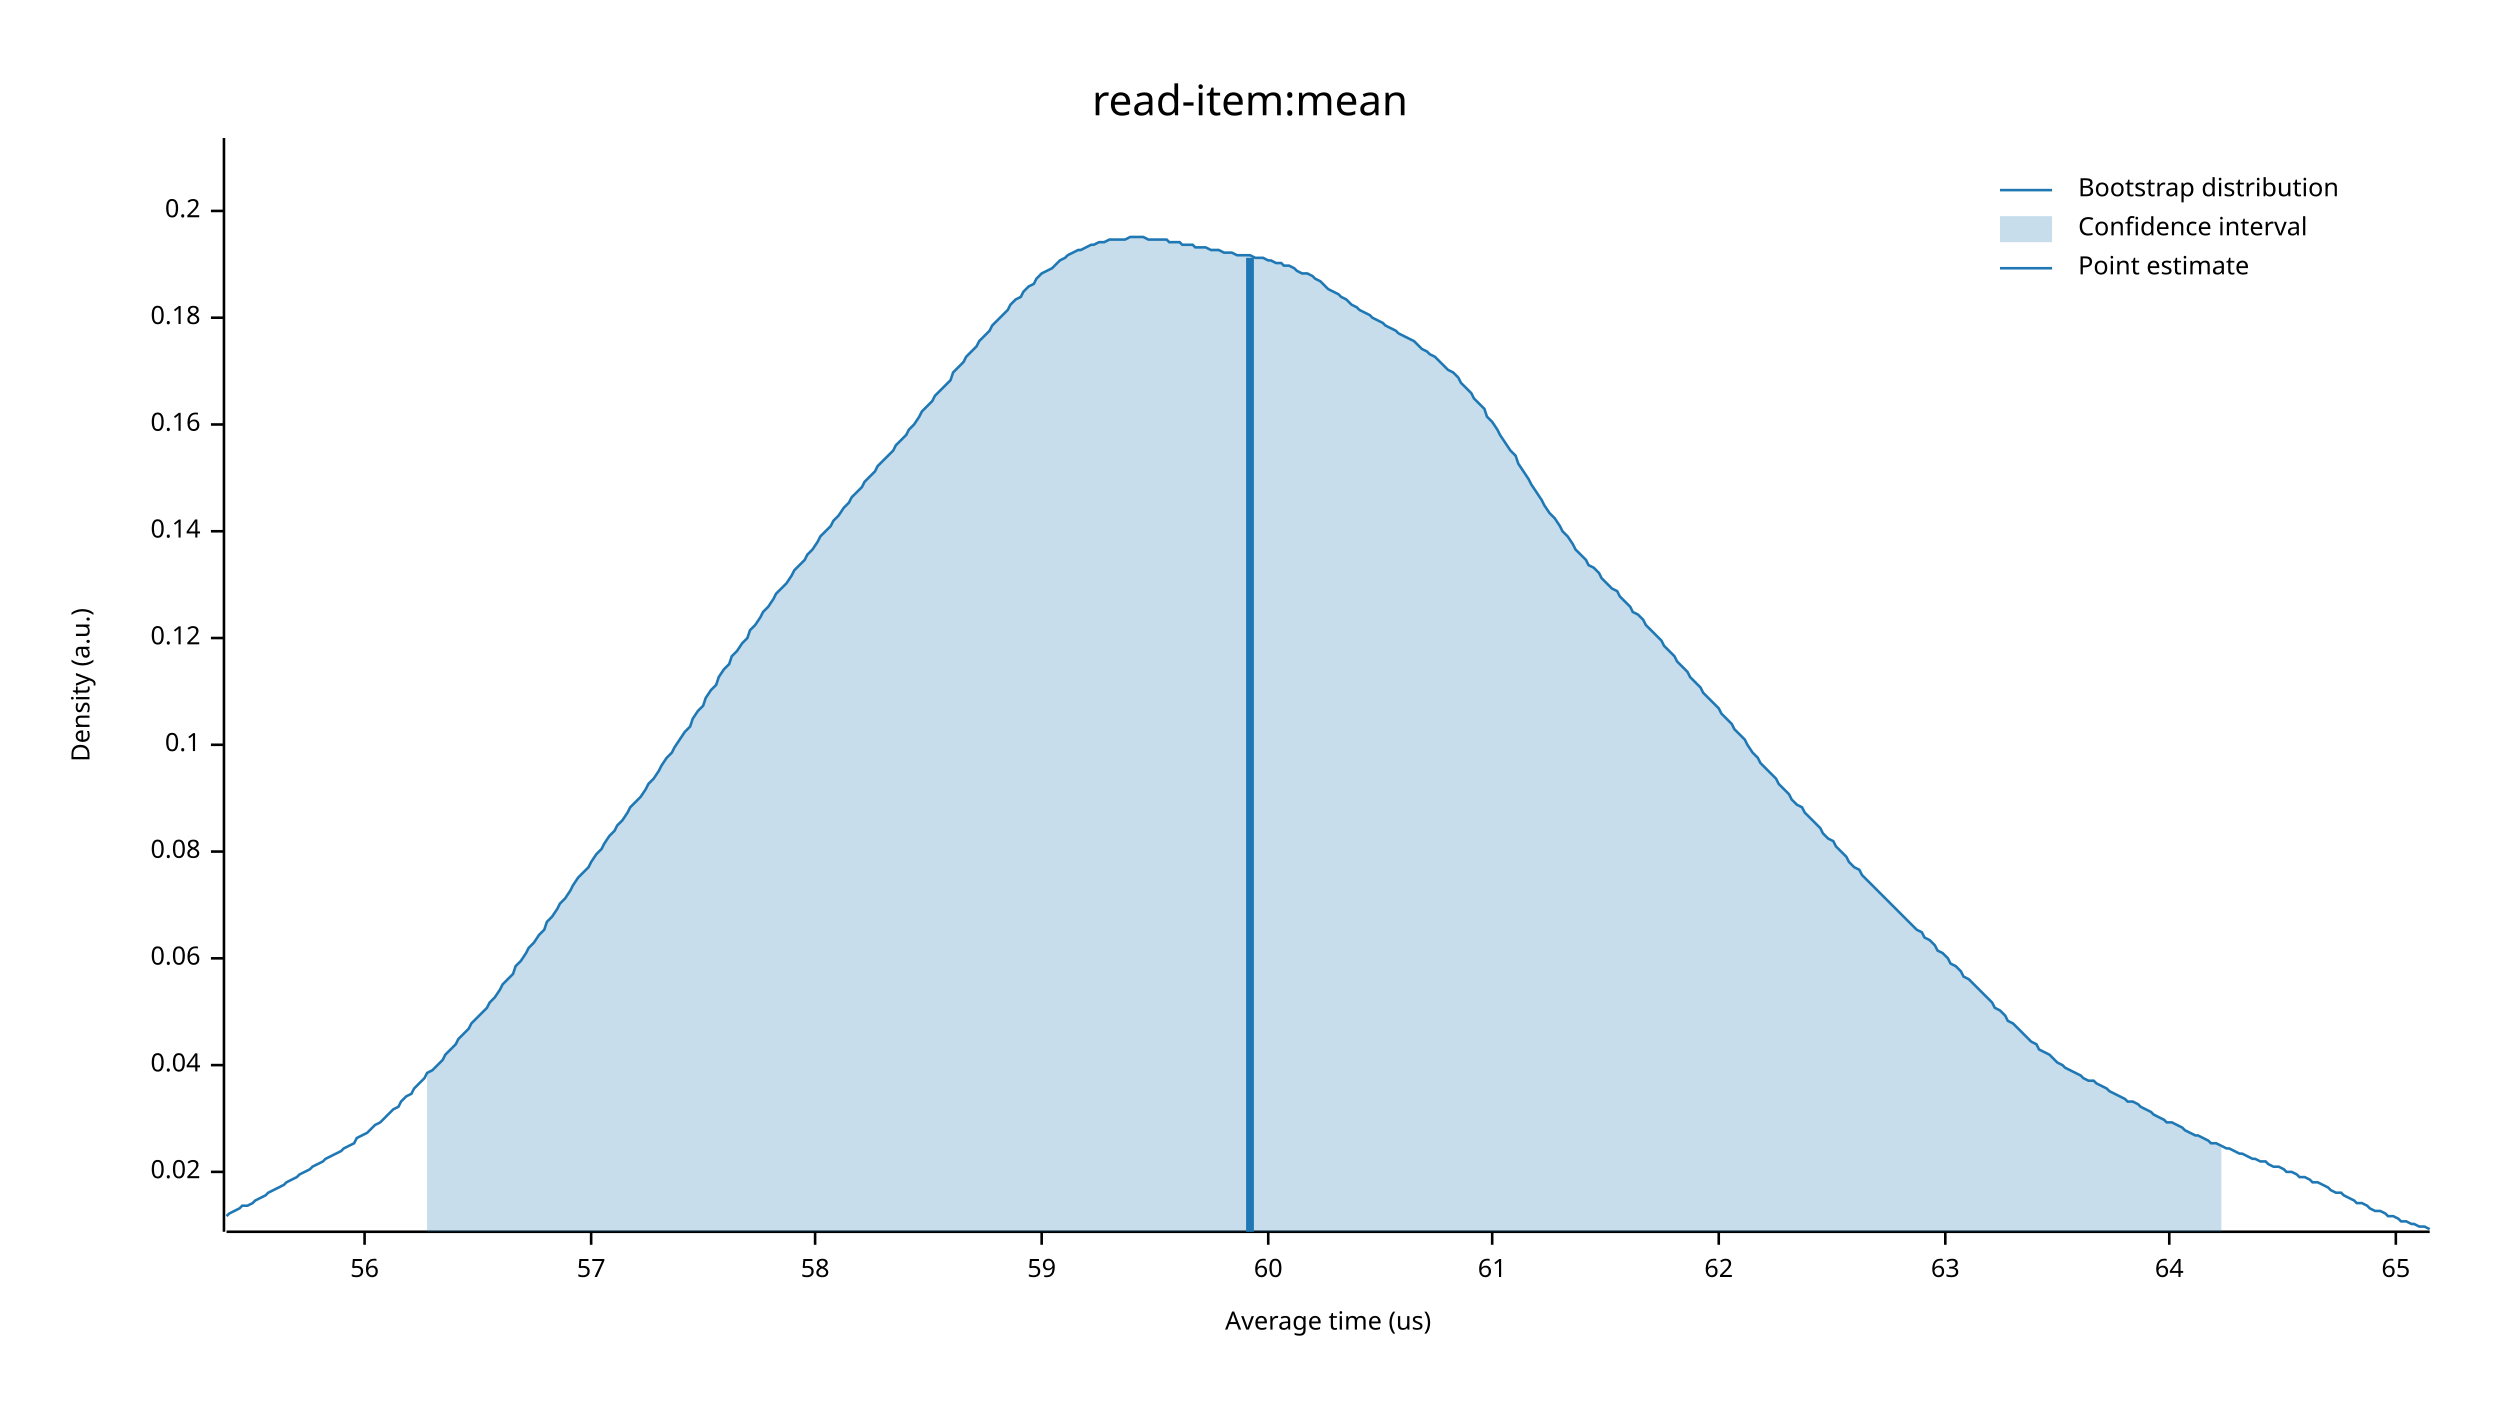
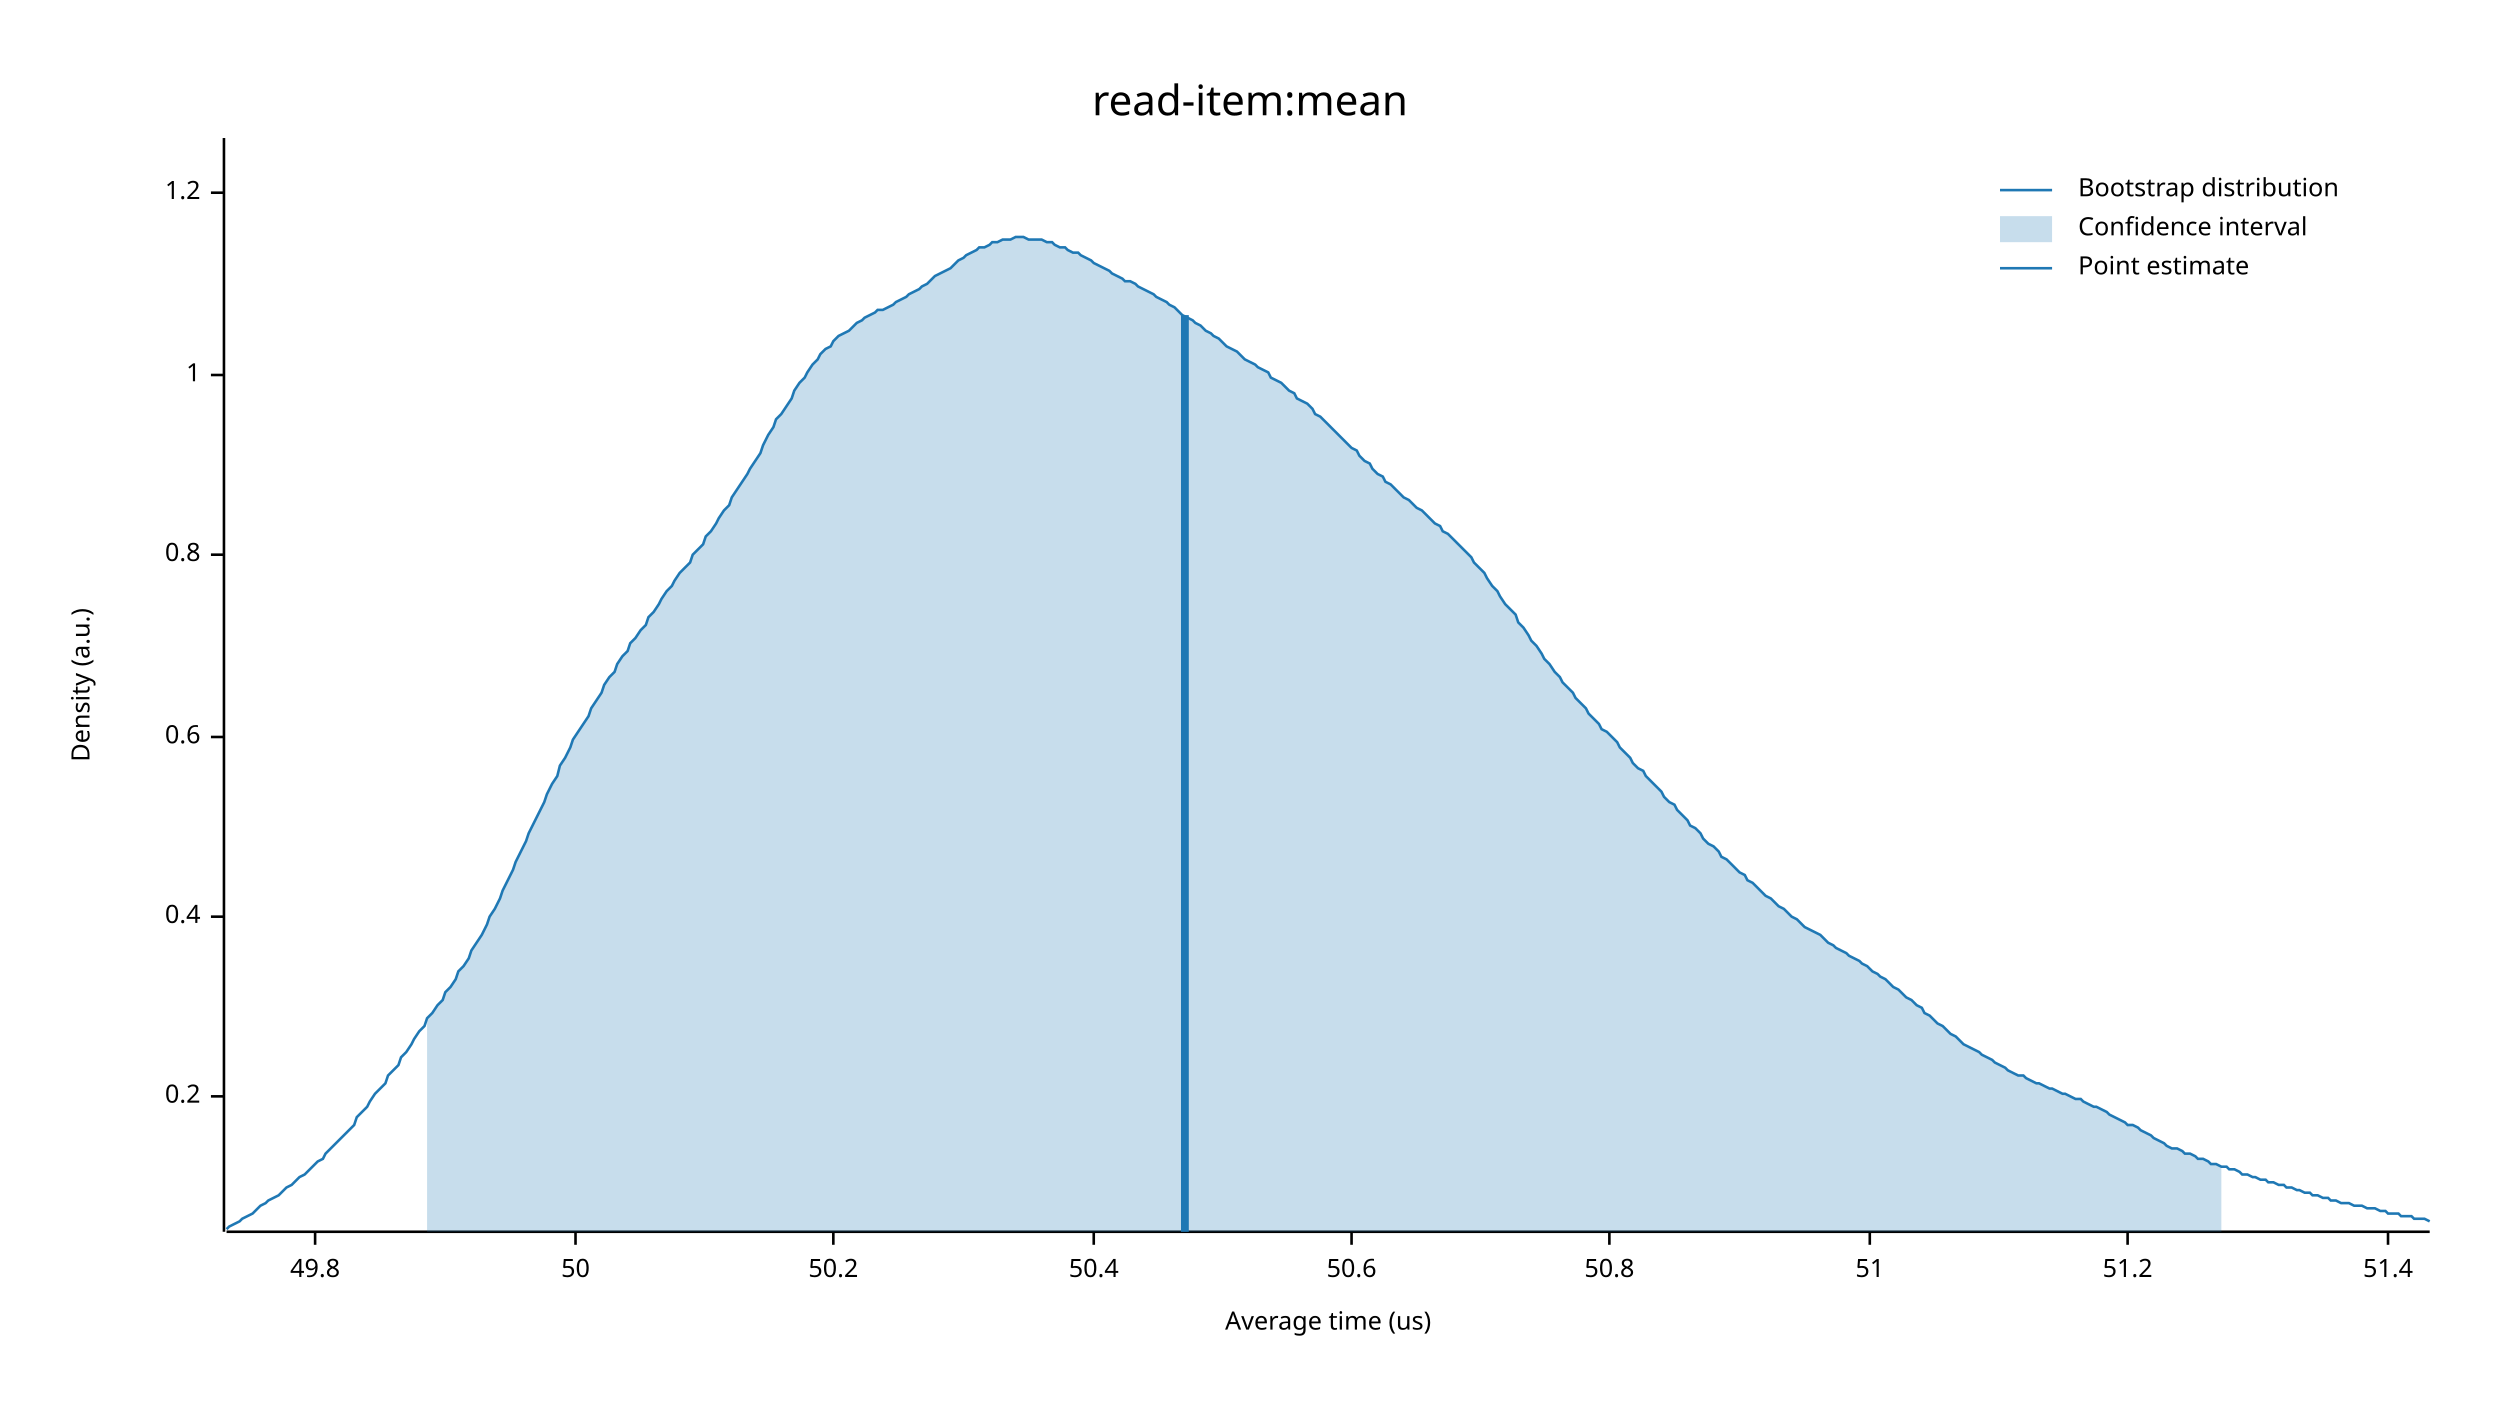
<svg xmlns="http://www.w3.org/2000/svg" width="960" height="540" viewBox="0 0 960 540">
  <text x="480" y="32" dy="0.76em" text-anchor="middle" font-family="sans-serif" font-size="16.129" opacity="1" fill="#000000">
read-item:mean
</text>
  <text x="27" y="263" dy="0.76em" text-anchor="middle" font-family="sans-serif" font-size="9.677" opacity="1" fill="#000000" transform="rotate(270, 27, 263)">
Density (a.u.)
</text>
  <text x="510" y="513" dy="-0.5ex" text-anchor="middle" font-family="sans-serif" font-size="9.677" opacity="1" fill="#000000">
Average time (us)
</text>
  <polyline fill="none" opacity="1" stroke="#000000" stroke-width="1" points="86,53 86,473 " />
-   <text x="77" y="450" dy="0.5ex" text-anchor="end" font-family="sans-serif" font-size="9.677" opacity="1" fill="#000000">
- 0.02
- </text>
-   <polyline fill="none" opacity="1" stroke="#000000" stroke-width="1" points="81,450 86,450 " />
-   <text x="77" y="409" dy="0.5ex" text-anchor="end" font-family="sans-serif" font-size="9.677" opacity="1" fill="#000000">
- 0.04
- </text>
-   <polyline fill="none" opacity="1" stroke="#000000" stroke-width="1" points="81,409 86,409 " />
-   <text x="77" y="368" dy="0.5ex" text-anchor="end" font-family="sans-serif" font-size="9.677" opacity="1" fill="#000000">
- 0.06
- </text>
-   <polyline fill="none" opacity="1" stroke="#000000" stroke-width="1" points="81,368 86,368 " />
-   <text x="77" y="327" dy="0.5ex" text-anchor="end" font-family="sans-serif" font-size="9.677" opacity="1" fill="#000000">
- 0.08
- </text>
-   <polyline fill="none" opacity="1" stroke="#000000" stroke-width="1" points="81,327 86,327 " />
-   <text x="77" y="286" dy="0.5ex" text-anchor="end" font-family="sans-serif" font-size="9.677" opacity="1" fill="#000000">
- 0.1
- </text>
-   <polyline fill="none" opacity="1" stroke="#000000" stroke-width="1" points="81,286 86,286 " />
-   <text x="77" y="245" dy="0.5ex" text-anchor="end" font-family="sans-serif" font-size="9.677" opacity="1" fill="#000000">
- 0.12
- </text>
-   <polyline fill="none" opacity="1" stroke="#000000" stroke-width="1" points="81,245 86,245 " />
-   <text x="77" y="204" dy="0.5ex" text-anchor="end" font-family="sans-serif" font-size="9.677" opacity="1" fill="#000000">
- 0.14
- </text>
-   <polyline fill="none" opacity="1" stroke="#000000" stroke-width="1" points="81,204 86,204 " />
-   <text x="77" y="163" dy="0.5ex" text-anchor="end" font-family="sans-serif" font-size="9.677" opacity="1" fill="#000000">
- 0.16
- </text>
-   <polyline fill="none" opacity="1" stroke="#000000" stroke-width="1" points="81,163 86,163 " />
-   <text x="77" y="122" dy="0.5ex" text-anchor="end" font-family="sans-serif" font-size="9.677" opacity="1" fill="#000000">
- 0.18
- </text>
-   <polyline fill="none" opacity="1" stroke="#000000" stroke-width="1" points="81,122 86,122 " />
-   <text x="77" y="81" dy="0.5ex" text-anchor="end" font-family="sans-serif" font-size="9.677" opacity="1" fill="#000000">
+   <text x="77" y="421" dy="0.5ex" text-anchor="end" font-family="sans-serif" font-size="9.677" opacity="1" fill="#000000">
0.2
</text>
-   <polyline fill="none" opacity="1" stroke="#000000" stroke-width="1" points="81,81 86,81 " />
+   <polyline fill="none" opacity="1" stroke="#000000" stroke-width="1" points="81,421 86,421 " />
+   <text x="77" y="352" dy="0.5ex" text-anchor="end" font-family="sans-serif" font-size="9.677" opacity="1" fill="#000000">
+ 0.4
+ </text>
+   <polyline fill="none" opacity="1" stroke="#000000" stroke-width="1" points="81,352 86,352 " />
+   <text x="77" y="283" dy="0.5ex" text-anchor="end" font-family="sans-serif" font-size="9.677" opacity="1" fill="#000000">
+ 0.6
+ </text>
+   <polyline fill="none" opacity="1" stroke="#000000" stroke-width="1" points="81,283 86,283 " />
+   <text x="77" y="213" dy="0.5ex" text-anchor="end" font-family="sans-serif" font-size="9.677" opacity="1" fill="#000000">
+ 0.8
+ </text>
+   <polyline fill="none" opacity="1" stroke="#000000" stroke-width="1" points="81,213 86,213 " />
+   <text x="77" y="144" dy="0.5ex" text-anchor="end" font-family="sans-serif" font-size="9.677" opacity="1" fill="#000000">
+ 1
+ </text>
+   <polyline fill="none" opacity="1" stroke="#000000" stroke-width="1" points="81,144 86,144 " />
+   <text x="77" y="74" dy="0.5ex" text-anchor="end" font-family="sans-serif" font-size="9.677" opacity="1" fill="#000000">
+ 1.2
+ </text>
+   <polyline fill="none" opacity="1" stroke="#000000" stroke-width="1" points="81,74 86,74 " />
  <polyline fill="none" opacity="1" stroke="#000000" stroke-width="1" points="87,473 933,473 " />
-   <text x="140" y="483" dy="0.76em" text-anchor="middle" font-family="sans-serif" font-size="9.677" opacity="1" fill="#000000">
- 56
+   <text x="121" y="483" dy="0.76em" text-anchor="middle" font-family="sans-serif" font-size="9.677" opacity="1" fill="#000000">
+ 49.8
</text>
-   <polyline fill="none" opacity="1" stroke="#000000" stroke-width="1" points="140,473 140,478 " />
-   <text x="227" y="483" dy="0.76em" text-anchor="middle" font-family="sans-serif" font-size="9.677" opacity="1" fill="#000000">
- 57
+   <polyline fill="none" opacity="1" stroke="#000000" stroke-width="1" points="121,473 121,478 " />
+   <text x="221" y="483" dy="0.76em" text-anchor="middle" font-family="sans-serif" font-size="9.677" opacity="1" fill="#000000">
+ 50
</text>
-   <polyline fill="none" opacity="1" stroke="#000000" stroke-width="1" points="227,473 227,478 " />
-   <text x="313" y="483" dy="0.76em" text-anchor="middle" font-family="sans-serif" font-size="9.677" opacity="1" fill="#000000">
- 58
+   <polyline fill="none" opacity="1" stroke="#000000" stroke-width="1" points="221,473 221,478 " />
+   <text x="320" y="483" dy="0.76em" text-anchor="middle" font-family="sans-serif" font-size="9.677" opacity="1" fill="#000000">
+ 50.2
</text>
-   <polyline fill="none" opacity="1" stroke="#000000" stroke-width="1" points="313,473 313,478 " />
-   <text x="400" y="483" dy="0.76em" text-anchor="middle" font-family="sans-serif" font-size="9.677" opacity="1" fill="#000000">
- 59
+   <polyline fill="none" opacity="1" stroke="#000000" stroke-width="1" points="320,473 320,478 " />
+   <text x="420" y="483" dy="0.76em" text-anchor="middle" font-family="sans-serif" font-size="9.677" opacity="1" fill="#000000">
+ 50.4
</text>
-   <polyline fill="none" opacity="1" stroke="#000000" stroke-width="1" points="400,473 400,478 " />
-   <text x="487" y="483" dy="0.76em" text-anchor="middle" font-family="sans-serif" font-size="9.677" opacity="1" fill="#000000">
- 60
+   <polyline fill="none" opacity="1" stroke="#000000" stroke-width="1" points="420,473 420,478 " />
+   <text x="519" y="483" dy="0.76em" text-anchor="middle" font-family="sans-serif" font-size="9.677" opacity="1" fill="#000000">
+ 50.6
</text>
-   <polyline fill="none" opacity="1" stroke="#000000" stroke-width="1" points="487,473 487,478 " />
-   <text x="573" y="483" dy="0.76em" text-anchor="middle" font-family="sans-serif" font-size="9.677" opacity="1" fill="#000000">
- 61
+   <polyline fill="none" opacity="1" stroke="#000000" stroke-width="1" points="519,473 519,478 " />
+   <text x="618" y="483" dy="0.76em" text-anchor="middle" font-family="sans-serif" font-size="9.677" opacity="1" fill="#000000">
+ 50.8
</text>
-   <polyline fill="none" opacity="1" stroke="#000000" stroke-width="1" points="573,473 573,478 " />
-   <text x="660" y="483" dy="0.76em" text-anchor="middle" font-family="sans-serif" font-size="9.677" opacity="1" fill="#000000">
- 62
+   <polyline fill="none" opacity="1" stroke="#000000" stroke-width="1" points="618,473 618,478 " />
+   <text x="718" y="483" dy="0.76em" text-anchor="middle" font-family="sans-serif" font-size="9.677" opacity="1" fill="#000000">
+ 51
</text>
-   <polyline fill="none" opacity="1" stroke="#000000" stroke-width="1" points="660,473 660,478 " />
-   <text x="747" y="483" dy="0.76em" text-anchor="middle" font-family="sans-serif" font-size="9.677" opacity="1" fill="#000000">
- 63
+   <polyline fill="none" opacity="1" stroke="#000000" stroke-width="1" points="718,473 718,478 " />
+   <text x="817" y="483" dy="0.76em" text-anchor="middle" font-family="sans-serif" font-size="9.677" opacity="1" fill="#000000">
+ 51.2
</text>
-   <polyline fill="none" opacity="1" stroke="#000000" stroke-width="1" points="747,473 747,478 " />
-   <text x="833" y="483" dy="0.76em" text-anchor="middle" font-family="sans-serif" font-size="9.677" opacity="1" fill="#000000">
- 64
+   <polyline fill="none" opacity="1" stroke="#000000" stroke-width="1" points="817,473 817,478 " />
+   <text x="917" y="483" dy="0.76em" text-anchor="middle" font-family="sans-serif" font-size="9.677" opacity="1" fill="#000000">
+ 51.4
</text>
-   <polyline fill="none" opacity="1" stroke="#000000" stroke-width="1" points="833,473 833,478 " />
-   <text x="920" y="483" dy="0.76em" text-anchor="middle" font-family="sans-serif" font-size="9.677" opacity="1" fill="#000000">
- 65
- </text>
-   <polyline fill="none" opacity="1" stroke="#000000" stroke-width="1" points="920,473 920,478 " />
-   <polyline fill="none" opacity="1" stroke="#1F78B4" stroke-width="1" points="87,467 88,466 90,465 92,464 93,463 95,463 97,462 98,461 100,460 102,459 103,458 105,457 107,456 109,455 110,454 112,453 114,452 115,451 117,450 119,449 120,448 122,447 124,446 125,445 127,444 129,443 131,442 132,441 134,440 136,439 137,437 139,436 141,435 142,434 144,432 146,431 148,429 149,428 151,426 153,425 154,423 156,421 158,420 159,418 161,416 163,414 164,412 166,411 168,409 170,407 171,405 173,403 175,401 176,399 178,397 180,395 181,393 183,391 185,389 187,387 188,385 190,383 192,380 193,378 195,376 197,374 198,371 200,369 202,366 203,364 205,362 207,359 209,357 210,354 212,352 214,349 215,347 217,345 219,342 220,340 222,337 224,335 226,333 227,331 229,328 231,326 232,324 234,321 236,319 237,317 239,315 241,312 242,310 244,308 246,306 248,303 249,301 251,299 253,296 254,294 256,291 258,289 259,287 261,284 263,281 265,279 266,276 268,273 270,271 271,268 273,265 275,263 276,260 278,257 280,255 281,252 283,250 285,247 287,245 288,242 290,240 292,237 293,235 295,233 297,230 298,228 300,226 302,224 304,221 305,219 307,217 309,215 310,213 312,211 314,208 315,206 317,204 319,202 320,200 322,198 324,195 326,193 327,191 329,189 331,187 332,185 334,183 336,181 337,179 339,177 341,175 343,173 344,171 346,169 348,167 349,165 351,163 353,160 354,158 356,156 358,154 359,152 361,150 363,148 365,146 366,143 368,141 370,139 371,137 373,135 375,133 376,131 378,129 380,127 381,125 383,123 385,121 387,119 388,117 390,115 392,114 393,112 395,110 397,109 398,107 400,105 402,104 404,103 405,102 407,100 409,99 410,98 412,97 414,96 415,96 417,95 419,94 420,94 422,93 424,93 426,92 427,92 429,92 431,92 432,92 434,91 436,91 437,91 439,91 441,92 443,92 444,92 446,92 448,92 449,93 451,93 453,93 454,94 456,94 458,94 459,95 461,95 463,95 465,96 466,96 468,96 470,97 471,97 473,97 475,98 476,98 478,98 480,98 482,99 483,99 485,99 487,100 488,100 490,101 492,101 493,102 495,102 497,103 498,104 500,105 502,105 504,106 505,107 507,108 509,110 510,111 512,112 514,113 515,114 517,115 519,117 521,118 522,119 524,120 526,121 527,122 529,123 531,124 532,125 534,126 536,127 537,128 539,129 541,130 543,131 544,132 546,134 548,135 549,136 551,137 553,139 554,140 556,142 558,143 560,145 561,147 563,149 565,151 566,153 568,155 570,157 571,160 573,162 575,165 576,167 578,170 580,173 582,175 583,178 585,181 587,184 588,186 590,189 592,192 593,194 595,197 597,199 599,202 600,204 602,206 604,209 605,211 607,213 609,215 610,217 612,218 614,220 615,222 617,224 619,226 621,227 622,229 624,231 626,233 627,235 629,236 631,238 632,240 634,242 636,244 638,246 639,248 641,250 643,252 644,254 646,256 648,258 649,260 651,262 653,264 654,266 656,268 658,270 660,272 661,274 663,276 665,278 666,280 668,282 670,284 671,286 673,289 675,291 676,293 678,295 680,297 682,299 683,301 685,303 687,305 688,307 690,309 692,310 693,312 695,314 697,316 699,318 700,320 702,322 704,323 705,325 707,327 709,329 710,331 712,333 714,334 715,336 717,338 719,340 721,342 722,343 724,345 726,347 727,348 729,350 731,352 732,353 734,355 736,357 738,358 739,360 741,361 743,363 744,365 746,366 748,368 749,370 751,371 753,373 754,375 756,376 758,378 760,380 761,381 763,383 765,385 766,387 768,388 770,390 771,392 773,393 775,395 777,397 778,398 780,400 782,401 783,403 785,404 787,405 788,406 790,408 792,409 793,410 795,411 797,412 799,413 800,414 802,415 804,415 805,416 807,417 809,418 810,419 812,420 814,421 816,422 817,423 819,423 821,424 822,425 824,426 826,427 827,428 829,429 831,430 832,431 834,431 836,432 838,433 839,434 841,435 843,436 844,436 846,437 848,438 849,439 851,439 853,440 855,441 856,441 858,442 860,443 861,443 863,444 865,445 866,445 868,446 870,446 871,447 873,448 875,448 877,449 878,450 880,450 882,451 883,452 885,452 887,453 888,454 890,454 892,455 894,456 895,457 897,458 899,458 900,459 902,460 904,461 905,462 907,462 909,463 910,464 912,465 914,465 916,466 917,467 919,467 921,468 922,469 924,469 926,470 927,470 929,471 931,471 933,472 " />
-   <polygon opacity="0.25" fill="#1F78B4" points="164,412 166,411 168,409 170,407 171,405 173,403 175,401 176,399 178,397 180,395 181,393 183,391 185,389 187,387 188,385 190,383 192,380 193,378 195,376 197,374 198,371 200,369 202,366 203,364 205,362 207,359 209,357 210,354 212,352 214,349 215,347 217,345 219,342 220,340 222,337 224,335 226,333 227,331 229,328 231,326 232,324 234,321 236,319 237,317 239,315 241,312 242,310 244,308 246,306 248,303 249,301 251,299 253,296 254,294 256,291 258,289 259,287 261,284 263,281 265,279 266,276 268,273 270,271 271,268 273,265 275,263 276,260 278,257 280,255 281,252 283,250 285,247 287,245 288,242 290,240 292,237 293,235 295,233 297,230 298,228 300,226 302,224 304,221 305,219 307,217 309,215 310,213 312,211 314,208 315,206 317,204 319,202 320,200 322,198 324,195 326,193 327,191 329,189 331,187 332,185 334,183 336,181 337,179 339,177 341,175 343,173 344,171 346,169 348,167 349,165 351,163 353,160 354,158 356,156 358,154 359,152 361,150 363,148 365,146 366,143 368,141 370,139 371,137 373,135 375,133 376,131 378,129 380,127 381,125 383,123 385,121 387,119 388,117 390,115 392,114 393,112 395,110 397,109 398,107 400,105 402,104 404,103 405,102 407,100 409,99 410,98 412,97 414,96 415,96 417,95 419,94 420,94 422,93 424,93 426,92 427,92 429,92 431,92 432,92 434,91 436,91 437,91 439,91 441,92 443,92 444,92 446,92 448,92 449,93 451,93 453,93 454,94 456,94 458,94 459,95 461,95 463,95 465,96 466,96 468,96 470,97 471,97 473,97 475,98 476,98 478,98 480,98 482,99 483,99 485,99 487,100 488,100 490,101 492,101 493,102 495,102 497,103 498,104 500,105 502,105 504,106 505,107 507,108 509,110 510,111 512,112 514,113 515,114 517,115 519,117 521,118 522,119 524,120 526,121 527,122 529,123 531,124 532,125 534,126 536,127 537,128 539,129 541,130 543,131 544,132 546,134 548,135 549,136 551,137 553,139 554,140 556,142 558,143 560,145 561,147 563,149 565,151 566,153 568,155 570,157 571,160 573,162 575,165 576,167 578,170 580,173 582,175 583,178 585,181 587,184 588,186 590,189 592,192 593,194 595,197 597,199 599,202 600,204 602,206 604,209 605,211 607,213 609,215 610,217 612,218 614,220 615,222 617,224 619,226 621,227 622,229 624,231 626,233 627,235 629,236 631,238 632,240 634,242 636,244 638,246 639,248 641,250 643,252 644,254 646,256 648,258 649,260 651,262 653,264 654,266 656,268 658,270 660,272 661,274 663,276 665,278 666,280 668,282 670,284 671,286 673,289 675,291 676,293 678,295 680,297 682,299 683,301 685,303 687,305 688,307 690,309 692,310 693,312 695,314 697,316 699,318 700,320 702,322 704,323 705,325 707,327 709,329 710,331 712,333 714,334 715,336 717,338 719,340 721,342 722,343 724,345 726,347 727,348 729,350 731,352 732,353 734,355 736,357 738,358 739,360 741,361 743,363 744,365 746,366 748,368 749,370 751,371 753,373 754,375 756,376 758,378 760,380 761,381 763,383 765,385 766,387 768,388 770,390 771,392 773,393 775,395 777,397 778,398 780,400 782,401 783,403 785,404 787,405 788,406 790,408 792,409 793,410 795,411 797,412 799,413 800,414 802,415 804,415 805,416 807,417 809,418 810,419 812,420 814,421 816,422 817,423 819,423 821,424 822,425 824,426 826,427 827,428 829,429 831,430 832,431 834,431 836,432 838,433 839,434 841,435 843,436 844,436 846,437 848,438 849,439 851,439 853,440 853,473 164,473 " />
-   <polyline fill="none" opacity="1" stroke="#1F78B4" stroke-width="3" points="480,473 480,99 " />
+   <polyline fill="none" opacity="1" stroke="#000000" stroke-width="1" points="917,473 917,478 " />
+   <polyline fill="none" opacity="1" stroke="#1F78B4" stroke-width="1" points="87,472 88,471 90,470 92,469 93,468 95,467 97,466 98,465 100,463 102,462 103,461 105,460 107,459 109,457 110,456 112,455 114,453 115,452 117,451 119,449 120,448 122,446 124,445 125,443 127,441 129,439 131,437 132,436 134,434 136,432 137,429 139,427 141,425 142,423 144,420 146,418 148,416 149,413 151,411 153,409 154,406 156,404 158,401 159,399 161,396 163,394 164,391 166,389 168,386 170,384 171,381 173,379 175,376 176,373 178,371 180,368 181,365 183,362 185,359 187,355 188,352 190,349 192,345 193,342 195,338 197,334 198,331 200,327 202,323 203,320 205,316 207,312 209,308 210,305 212,301 214,298 215,294 217,291 219,287 220,284 222,281 224,278 226,275 227,272 229,269 231,266 232,263 234,260 236,258 237,255 239,252 241,250 242,247 244,245 246,242 248,240 249,237 251,235 253,232 254,230 256,227 258,225 259,223 261,220 263,218 265,216 266,213 268,211 270,209 271,206 273,204 275,201 276,199 278,196 280,194 281,191 283,188 285,185 287,182 288,180 290,177 292,174 293,171 295,167 297,164 298,161 300,159 302,156 304,153 305,150 307,147 309,145 310,143 312,140 314,138 315,136 317,134 319,133 320,131 322,129 324,128 326,127 327,126 329,124 331,123 332,122 334,121 336,120 337,119 339,119 341,118 343,117 344,116 346,115 348,114 349,113 351,112 353,111 354,110 356,109 358,107 359,106 361,105 363,104 365,103 366,102 368,100 370,99 371,98 373,97 375,96 376,95 378,95 380,94 381,93 383,93 385,92 387,92 388,92 390,91 392,91 393,91 395,92 397,92 398,92 400,92 402,93 404,93 405,94 407,95 409,95 410,96 412,97 414,97 415,98 417,99 419,100 420,101 422,102 424,103 426,104 427,105 429,106 431,107 432,108 434,108 436,109 437,110 439,111 441,112 443,113 444,114 446,115 448,116 449,117 451,118 453,120 454,121 456,122 458,123 459,124 461,125 463,127 465,128 466,129 468,130 470,132 471,133 473,134 475,135 476,136 478,138 480,139 482,140 483,141 485,142 487,143 488,145 490,146 492,147 493,148 495,150 497,151 498,153 500,154 502,155 504,157 505,159 507,160 509,162 510,163 512,165 514,167 515,168 517,170 519,172 521,173 522,175 524,177 526,178 527,180 529,182 531,183 532,185 534,186 536,188 537,189 539,191 541,192 543,194 544,195 546,196 548,198 549,199 551,201 553,202 554,204 556,205 558,207 560,209 561,210 563,212 565,214 566,216 568,218 570,220 571,222 573,225 575,227 576,229 578,232 580,234 582,236 583,239 585,241 587,244 588,246 590,248 592,251 593,253 595,255 597,258 599,260 600,262 602,264 604,266 605,268 607,270 609,272 610,274 612,276 614,278 615,280 617,281 619,283 621,285 622,287 624,289 626,291 627,293 629,295 631,296 632,298 634,300 636,302 638,304 639,306 641,308 643,309 644,311 646,313 648,315 649,317 651,318 653,320 654,322 656,324 658,325 660,327 661,329 663,330 665,332 666,333 668,335 670,336 671,338 673,339 675,341 676,342 678,344 680,345 682,347 683,348 685,349 687,351 688,352 690,353 692,355 693,356 695,357 697,358 699,359 700,360 702,362 704,363 705,364 707,365 709,366 710,367 712,368 714,369 715,370 717,371 719,373 721,374 722,375 724,376 726,378 727,379 729,380 731,382 732,383 734,384 736,386 738,387 739,389 741,390 743,392 744,393 746,394 748,396 749,397 751,398 753,400 754,401 756,402 758,403 760,404 761,405 763,406 765,407 766,408 768,409 770,410 771,411 773,412 775,413 777,413 778,414 780,415 782,416 783,416 785,417 787,418 788,418 790,419 792,420 793,420 795,421 797,422 799,422 800,423 802,424 804,425 805,425 807,426 809,427 810,428 812,429 814,430 816,431 817,432 819,432 821,433 822,434 824,435 826,436 827,437 829,438 831,439 832,440 834,441 836,441 838,442 839,443 841,443 843,444 844,445 846,445 848,446 849,447 851,447 853,448 855,448 856,449 858,449 860,450 861,451 863,451 865,452 866,452 868,453 870,453 871,454 873,454 875,455 877,455 878,456 880,456 882,457 883,457 885,458 887,458 888,459 890,459 892,460 894,460 895,461 897,461 899,462 900,462 902,462 904,463 905,463 907,463 909,464 910,464 912,464 914,465 916,465 917,466 919,466 921,466 922,467 924,467 926,467 927,468 929,468 931,468 933,469 " />
+   <polygon opacity="0.25" fill="#1F78B4" points="164,391 166,389 168,386 170,384 171,381 173,379 175,376 176,373 178,371 180,368 181,365 183,362 185,359 187,355 188,352 190,349 192,345 193,342 195,338 197,334 198,331 200,327 202,323 203,320 205,316 207,312 209,308 210,305 212,301 214,298 215,294 217,291 219,287 220,284 222,281 224,278 226,275 227,272 229,269 231,266 232,263 234,260 236,258 237,255 239,252 241,250 242,247 244,245 246,242 248,240 249,237 251,235 253,232 254,230 256,227 258,225 259,223 261,220 263,218 265,216 266,213 268,211 270,209 271,206 273,204 275,201 276,199 278,196 280,194 281,191 283,188 285,185 287,182 288,180 290,177 292,174 293,171 295,167 297,164 298,161 300,159 302,156 304,153 305,150 307,147 309,145 310,143 312,140 314,138 315,136 317,134 319,133 320,131 322,129 324,128 326,127 327,126 329,124 331,123 332,122 334,121 336,120 337,119 339,119 341,118 343,117 344,116 346,115 348,114 349,113 351,112 353,111 354,110 356,109 358,107 359,106 361,105 363,104 365,103 366,102 368,100 370,99 371,98 373,97 375,96 376,95 378,95 380,94 381,93 383,93 385,92 387,92 388,92 390,91 392,91 393,91 395,92 397,92 398,92 400,92 402,93 404,93 405,94 407,95 409,95 410,96 412,97 414,97 415,98 417,99 419,100 420,101 422,102 424,103 426,104 427,105 429,106 431,107 432,108 434,108 436,109 437,110 439,111 441,112 443,113 444,114 446,115 448,116 449,117 451,118 453,120 454,121 456,122 458,123 459,124 461,125 463,127 465,128 466,129 468,130 470,132 471,133 473,134 475,135 476,136 478,138 480,139 482,140 483,141 485,142 487,143 488,145 490,146 492,147 493,148 495,150 497,151 498,153 500,154 502,155 504,157 505,159 507,160 509,162 510,163 512,165 514,167 515,168 517,170 519,172 521,173 522,175 524,177 526,178 527,180 529,182 531,183 532,185 534,186 536,188 537,189 539,191 541,192 543,194 544,195 546,196 548,198 549,199 551,201 553,202 554,204 556,205 558,207 560,209 561,210 563,212 565,214 566,216 568,218 570,220 571,222 573,225 575,227 576,229 578,232 580,234 582,236 583,239 585,241 587,244 588,246 590,248 592,251 593,253 595,255 597,258 599,260 600,262 602,264 604,266 605,268 607,270 609,272 610,274 612,276 614,278 615,280 617,281 619,283 621,285 622,287 624,289 626,291 627,293 629,295 631,296 632,298 634,300 636,302 638,304 639,306 641,308 643,309 644,311 646,313 648,315 649,317 651,318 653,320 654,322 656,324 658,325 660,327 661,329 663,330 665,332 666,333 668,335 670,336 671,338 673,339 675,341 676,342 678,344 680,345 682,347 683,348 685,349 687,351 688,352 690,353 692,355 693,356 695,357 697,358 699,359 700,360 702,362 704,363 705,364 707,365 709,366 710,367 712,368 714,369 715,370 717,371 719,373 721,374 722,375 724,376 726,378 727,379 729,380 731,382 732,383 734,384 736,386 738,387 739,389 741,390 743,392 744,393 746,394 748,396 749,397 751,398 753,400 754,401 756,402 758,403 760,404 761,405 763,406 765,407 766,408 768,409 770,410 771,411 773,412 775,413 777,413 778,414 780,415 782,416 783,416 785,417 787,418 788,418 790,419 792,420 793,420 795,421 797,422 799,422 800,423 802,424 804,425 805,425 807,426 809,427 810,428 812,429 814,430 816,431 817,432 819,432 821,433 822,434 824,435 826,436 827,437 829,438 831,439 832,440 834,441 836,441 838,442 839,443 841,443 843,444 844,445 846,445 848,446 849,447 851,447 853,448 853,473 164,473 " />
+   <polyline fill="none" opacity="1" stroke="#1F78B4" stroke-width="3" points="455,473 455,121 " />
  <text x="798" y="68" dy="0.76em" text-anchor="start" font-family="sans-serif" font-size="9.677" opacity="1" fill="#000000">
Bootstrap distribution
</text>
  <text x="798" y="83" dy="0.76em" text-anchor="start" font-family="sans-serif" font-size="9.677" opacity="1" fill="#000000">
Confidence interval
</text>
  <text x="798" y="98" dy="0.76em" text-anchor="start" font-family="sans-serif" font-size="9.677" opacity="1" fill="#000000">
Point estimate
</text>
  <polyline fill="none" opacity="1" stroke="#1F78B4" stroke-width="1" points="768,73 788,73 " />
  <rect x="768" y="83" width="20" height="10" opacity="0.25" fill="#1F78B4" stroke="none" />
  <polyline fill="none" opacity="1" stroke="#1F78B4" stroke-width="1" points="768,103 788,103 " />
</svg>
